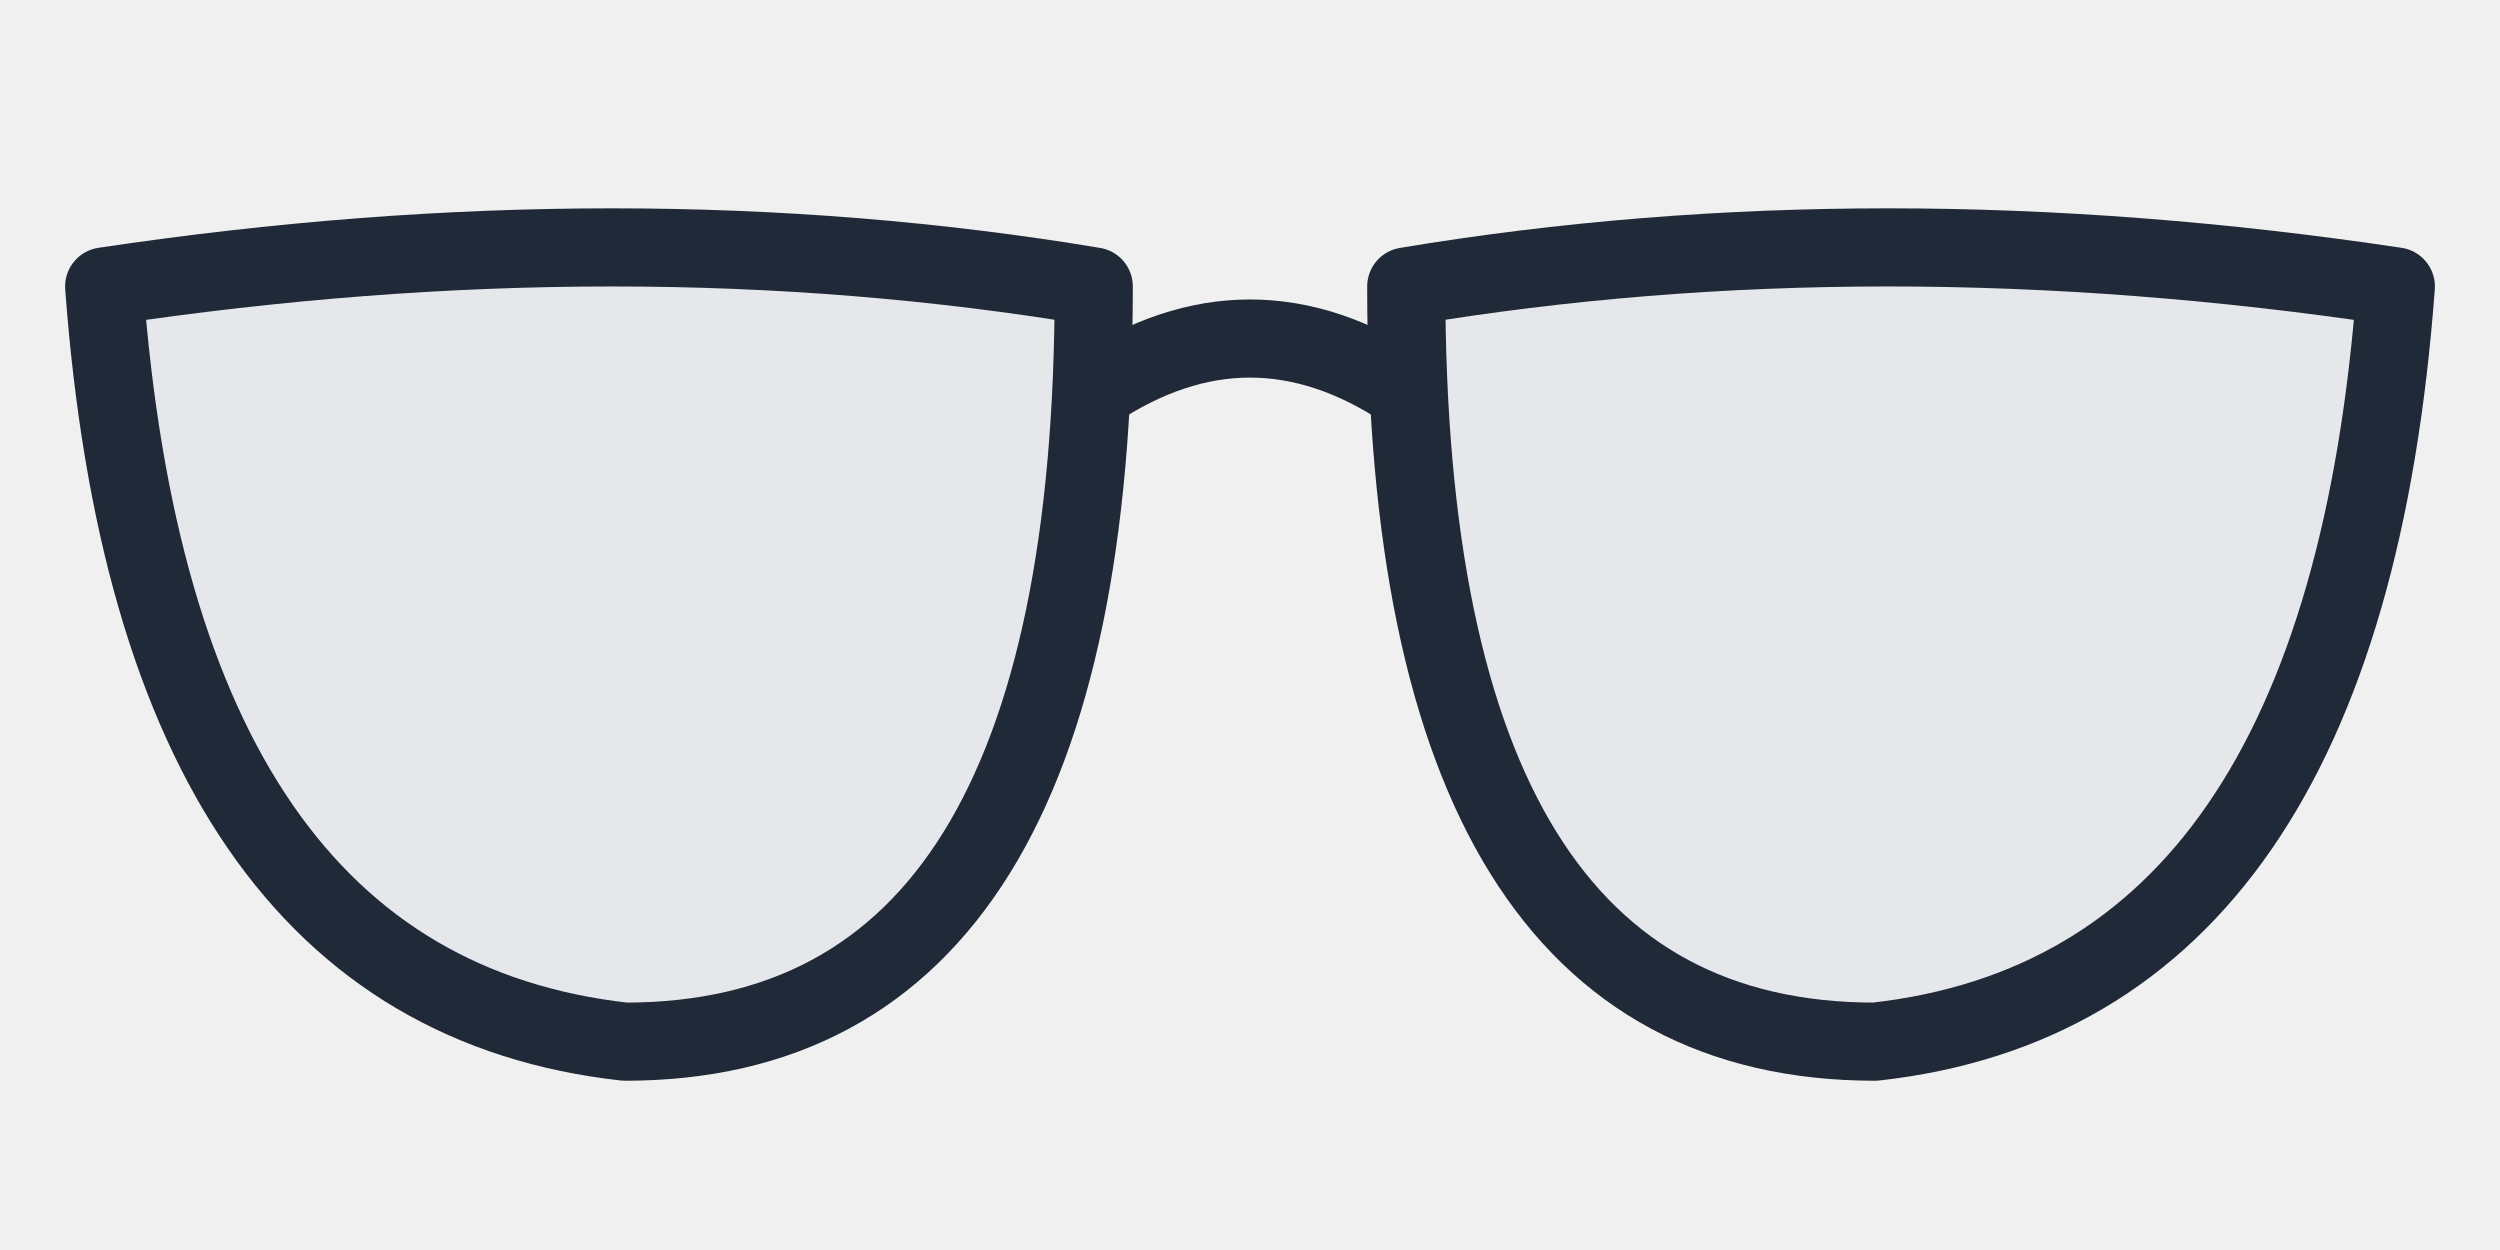
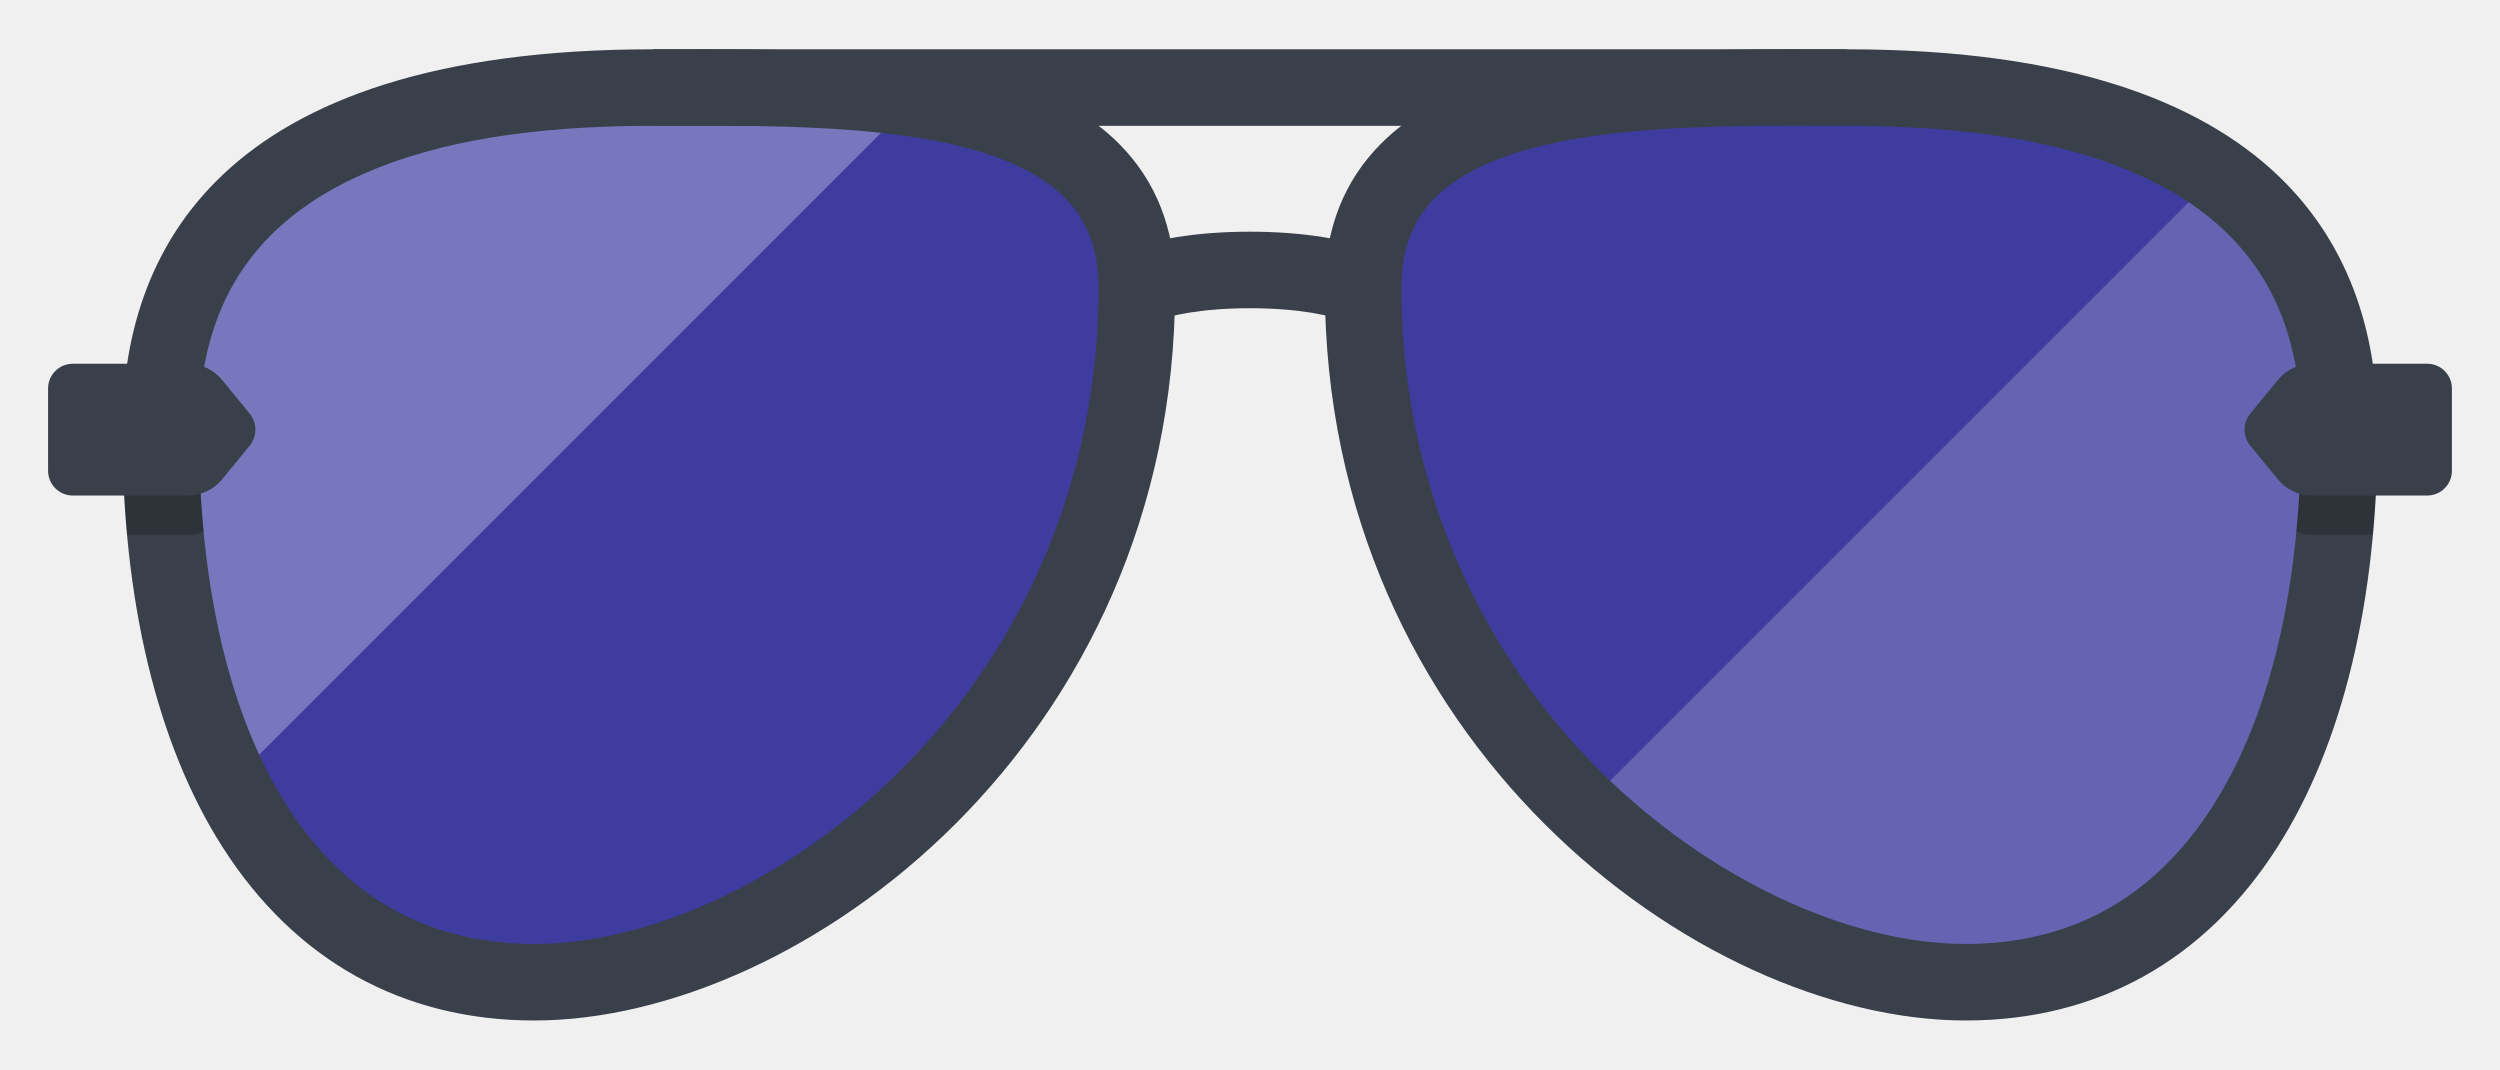
- <svg xmlns="http://www.w3.org/2000/svg" viewBox="0 0 96 48" width="96" height="48">
-   <path d="M4 11Q24 8 42 11Q42 40 24 40Q6 38 4 11Z" fill="#e5e7eb" stroke="#1f2937" stroke-width="3" stroke-linejoin="round" />
-   <path d="M54 11Q72 8 92 11Q90 38 72 40Q54 40 54 11Z" fill="#e5e7eb" stroke="#1f2937" stroke-width="3" stroke-linejoin="round" />
-   <path d="M42 15Q48 11 54 15" stroke="#1f2937" stroke-width="3" fill="none" />
+ <svg xmlns="http://www.w3.org/2000/svg" version="1.1" id="Layer_1" viewBox="-10.24 142.08 532.48 227.84" xml:space="preserve" fill="#000000">
+   <g id="SVGRepo_bgCarrier" stroke-width="0" />
+   <g id="SVGRepo_tracerCarrier" stroke-linecap="round" stroke-linejoin="round" />
+   <g id="SVGRepo_iconCarrier">
+     <path style="fill:#3e3c9f;" d="M128.776,160.731c-32.506,0-104.806,4.484-104.806,72.859s26.902,117.696,79.585,117.696 s128.344-56.046,128.344-147.96C231.9,158.49,170.25,160.731,128.776,160.731z" />
+     <path style="opacity:0.3;fill:#FFFFFF;enable-background:new ;" d="M128.776,160.731c-32.506,0-104.806,4.484-104.806,72.859 c0,29.455,4.997,55.368,14.892,75.33l145.86-145.86C166.474,160.352,145.905,160.731,128.776,160.731z" />
+     <g>
+       <rect x="128.773" y="152.581" style="fill:#394049;" width="254.437" height="16.3" />
+       <path style="fill:#394049;" d="M235.341,210.714l-6.882-14.777c6.153-2.866,16.192-4.509,27.541-4.509 c11.349,0,21.388,1.643,27.541,4.509l-6.883,14.777c-2.957-1.377-10.14-2.985-20.658-2.985 C245.483,207.729,238.298,209.337,235.341,210.714z" />
+       <path style="fill:#394049;" d="M103.556,359.437c-28.03,0-50.998-12.786-66.421-36.976c-13.944-21.871-21.314-52.601-21.314-88.871 c0-36.956,19.596-81.009,112.956-81.009c1.846,0,3.733-0.004,5.652-0.009c32.669-0.072,73.331-0.174,93.58,20.029 c7.99,7.972,12.043,18.31,12.043,30.725C240.051,300.047,160.551,359.437,103.556,359.437z M140.238,168.863 c-1.965,0-3.891,0.004-5.772,0.009c-1.932,0.004-3.831,0.009-5.69,0.009c-25.696,0-45.756,3.306-61.331,10.107 c-23.77,10.38-35.324,28.241-35.324,54.602c0,33.159,6.486,60.86,18.758,80.107c12.455,19.534,30.178,29.438,52.677,29.438 c25.314,0,55.266-14.226,78.166-37.125c27.103-27.103,42.029-63.57,42.029-102.686c0-8.04-2.373-14.316-7.254-19.185 C202.07,169.748,167.608,168.863,140.238,168.863z" />
+     </g>
+     <path style="fill:#3e3c9f;" d="M383.218,160.731c32.506,0,104.806,4.484,104.806,72.859s-26.902,117.696-79.585,117.696 c-52.683,0-128.345-56.046-128.345-147.96C280.093,158.49,341.743,160.731,383.218,160.731z" />
+     <path style="opacity:0.2;fill:#FFFFFF;enable-background:new ;" d="M461.775,179.29L326.927,314.138 c25.09,24.001,55.995,37.147,81.51,37.147c52.683,0,79.585-49.32,79.585-117.696C488.022,206.979,477.069,190.048,461.775,179.29z" />
+     <path style="fill:#394049;" d="M408.437,359.437c-56.996,0-136.495-59.39-136.495-156.11c0-12.417,4.052-22.753,12.042-30.725 c20.25-20.203,60.917-20.105,93.581-20.029c1.919,0.004,3.805,0.009,5.651,0.009l0,0c93.36,0,112.956,44.053,112.956,81.009 c0,36.27-7.37,67.001-21.314,88.871C459.436,346.65,436.467,359.437,408.437,359.437z M371.755,168.863 c-27.37,0-61.83,0.883-76.257,15.278c-4.881,4.869-7.255,11.145-7.255,19.185c0,39.115,14.926,75.582,42.03,102.686 c22.899,22.9,52.851,37.125,78.165,37.125c22.499,0,40.223-9.904,52.677-29.438c12.272-19.247,18.758-46.948,18.758-80.107 c0-26.361-11.555-44.221-35.325-54.602c-15.573-6.802-35.636-10.107-61.331-10.107c-1.858,0-3.758-0.004-5.689-0.009 C375.648,168.868,373.717,168.863,371.755,168.863z" />
+     <path style="opacity:0.2;enable-background:new ;" d="M32.12,233.59c0-1.809,0.06-3.575,0.17-5.305 c-0.813-0.226-1.655-0.356-2.516-0.356H15.981c-0.108,1.901-0.161,3.79-0.161,5.662c0,7.738,0.356,15.207,1.019,22.41h12.934 c1.166,0,2.303-0.227,3.367-0.635C32.475,248.409,32.12,241.15,32.12,233.59z" />
+     <path style="opacity:0.2;enable-background:new ;" d="M479.88,233.59c0-1.809-0.06-3.575-0.17-5.305 c0.813-0.226,1.655-0.356,2.516-0.356h13.792c0.108,1.901,0.161,3.79,0.161,5.662c0,7.738-0.356,15.207-1.019,22.41h-12.934 c-1.166,0-2.303-0.227-3.367-0.635C479.525,248.409,479.88,241.15,479.88,233.59z" />
+     <g>
+       <path style="fill:#394049;" d="M29.774,247.626H5.268c-2.91,0-5.268-2.359-5.268-5.268v-17.535c0-2.91,2.359-5.268,5.268-5.268 h24.506c2.826,0,5.504,1.268,7.294,3.455l5.872,7.17c1.625,1.984,1.625,4.839,0,6.823l-5.872,7.17 C35.277,246.358,32.601,247.626,29.774,247.626z" />
+       <path style="fill:#394049;" d="M482.226,247.626h24.506c2.91,0,5.268-2.359,5.268-5.268v-17.535c0-2.91-2.359-5.268-5.268-5.268 h-24.506c-2.826,0-5.504,1.268-7.295,3.455l-5.872,7.17c-1.625,1.984-1.625,4.839,0,6.823l5.872,7.17 C476.723,246.358,479.399,247.626,482.226,247.626z" />
+     </g>
+   </g>
</svg>
